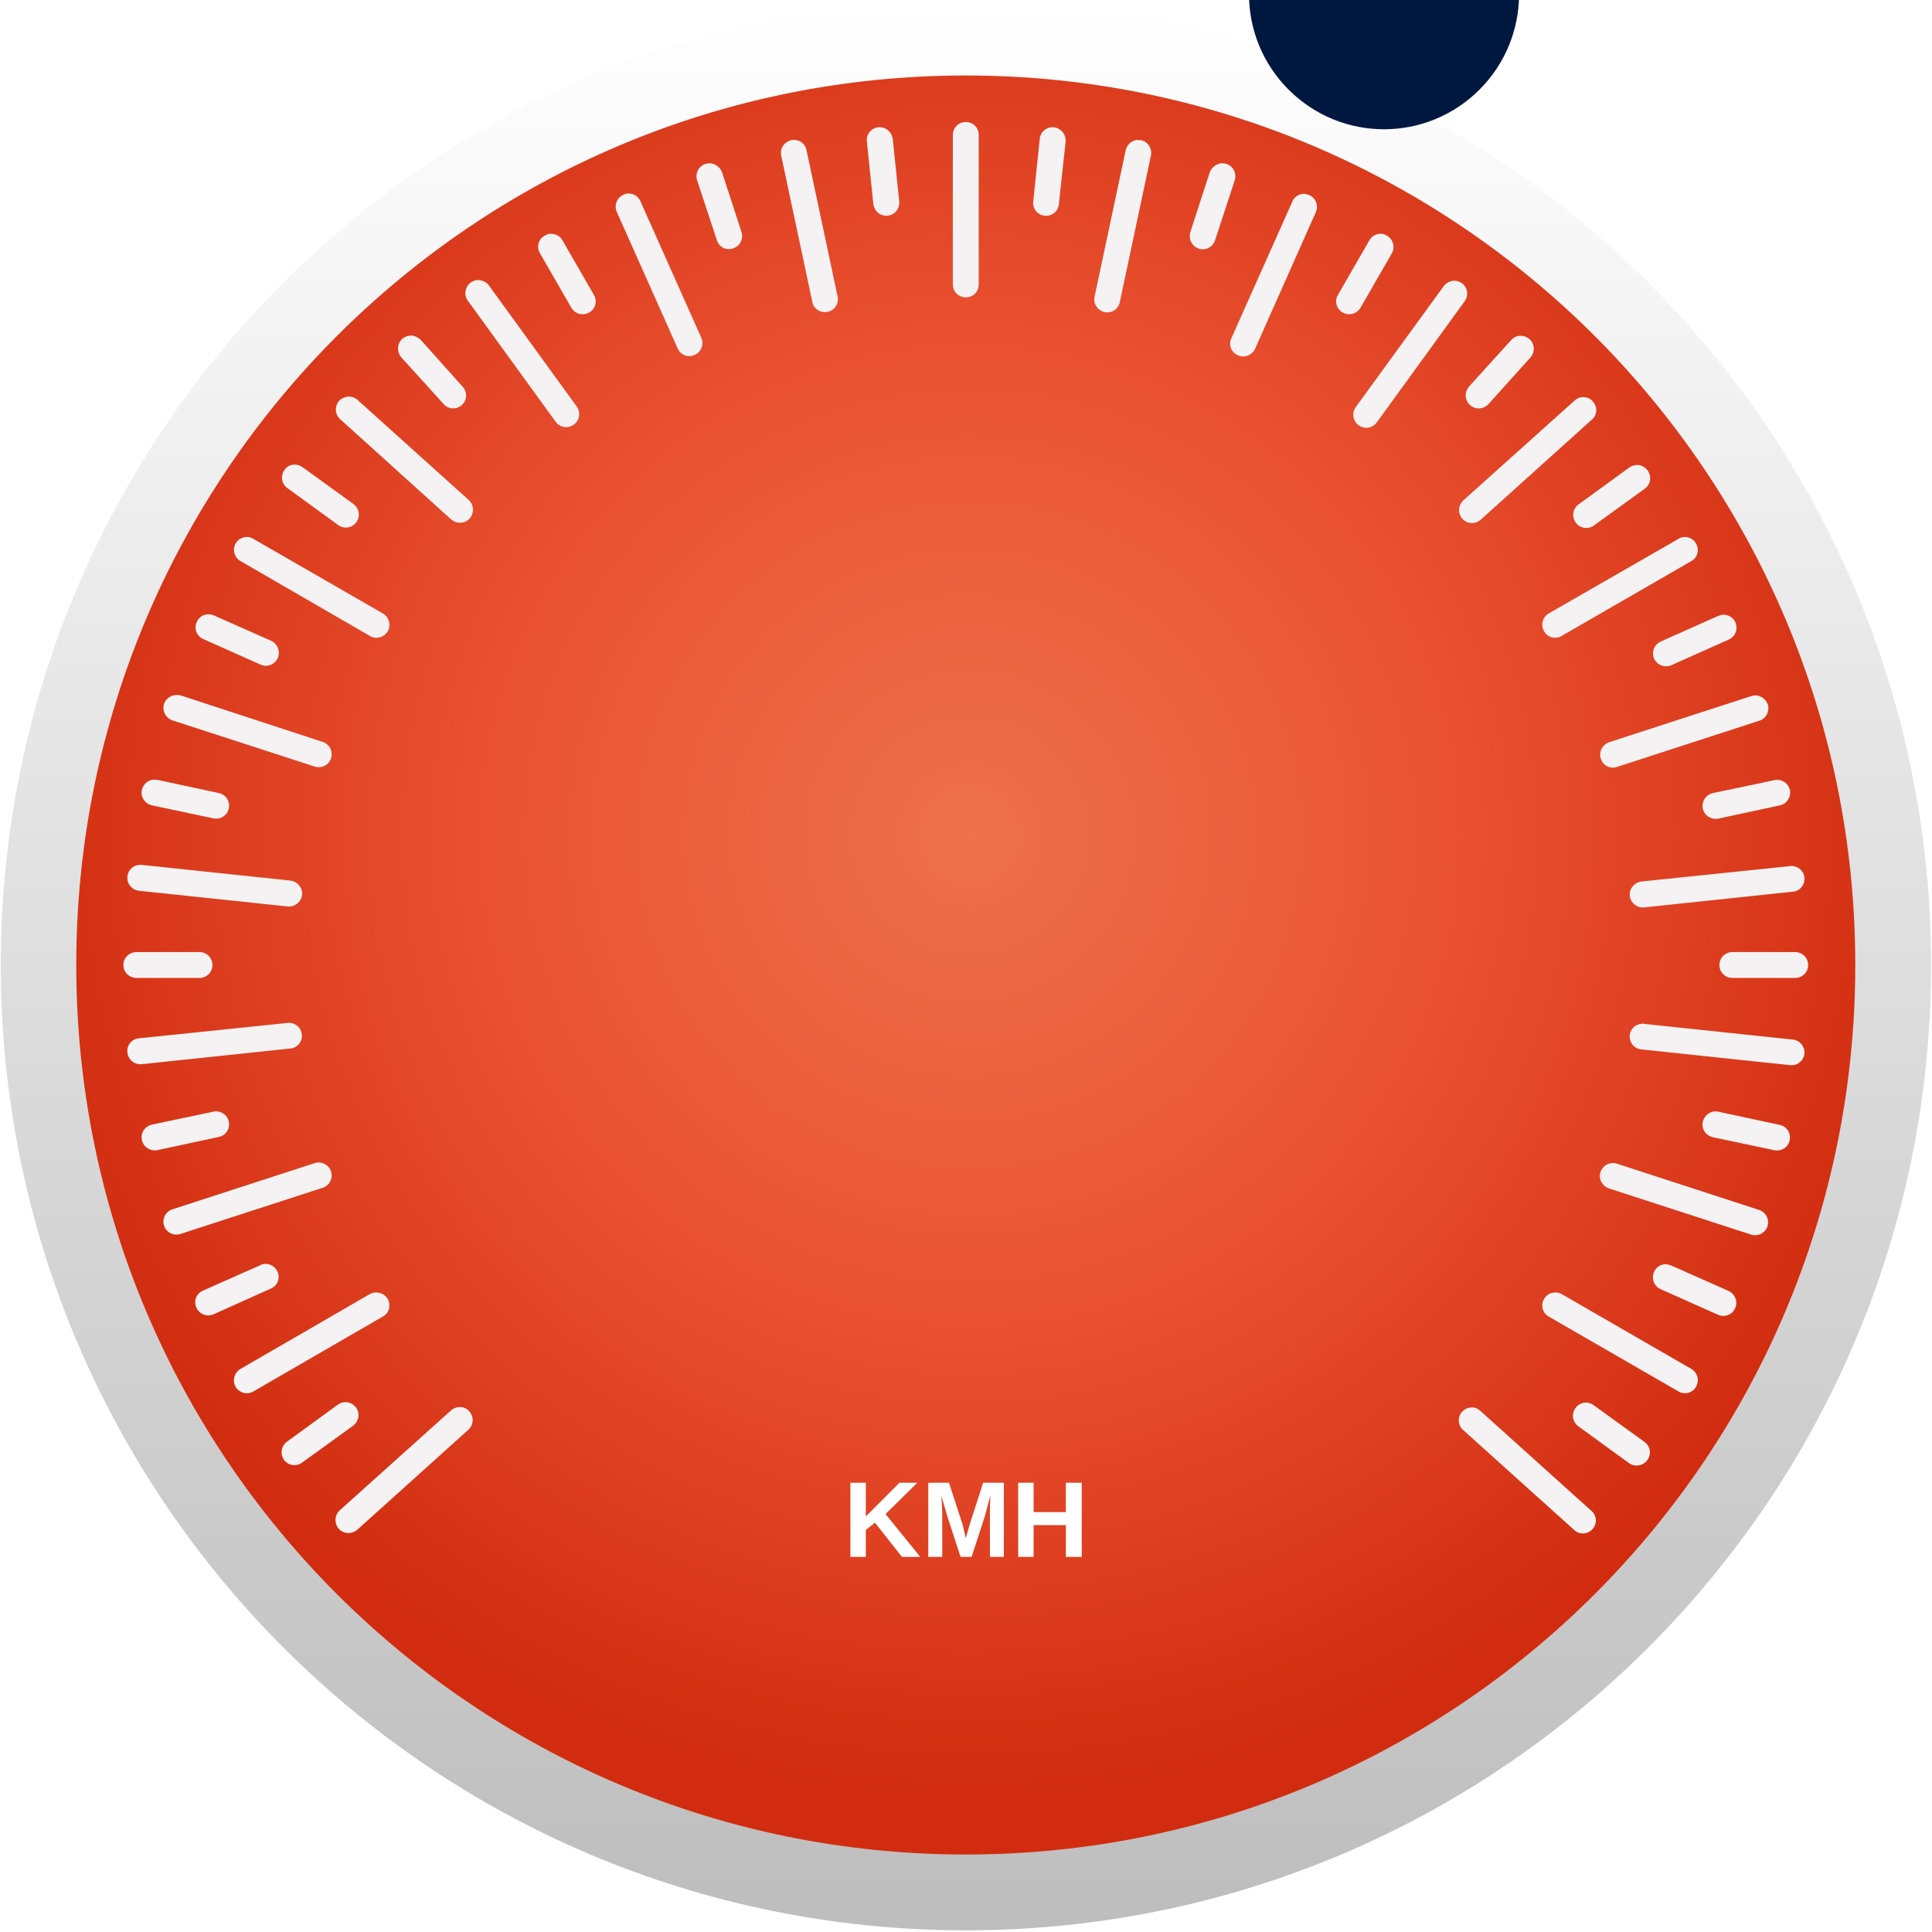
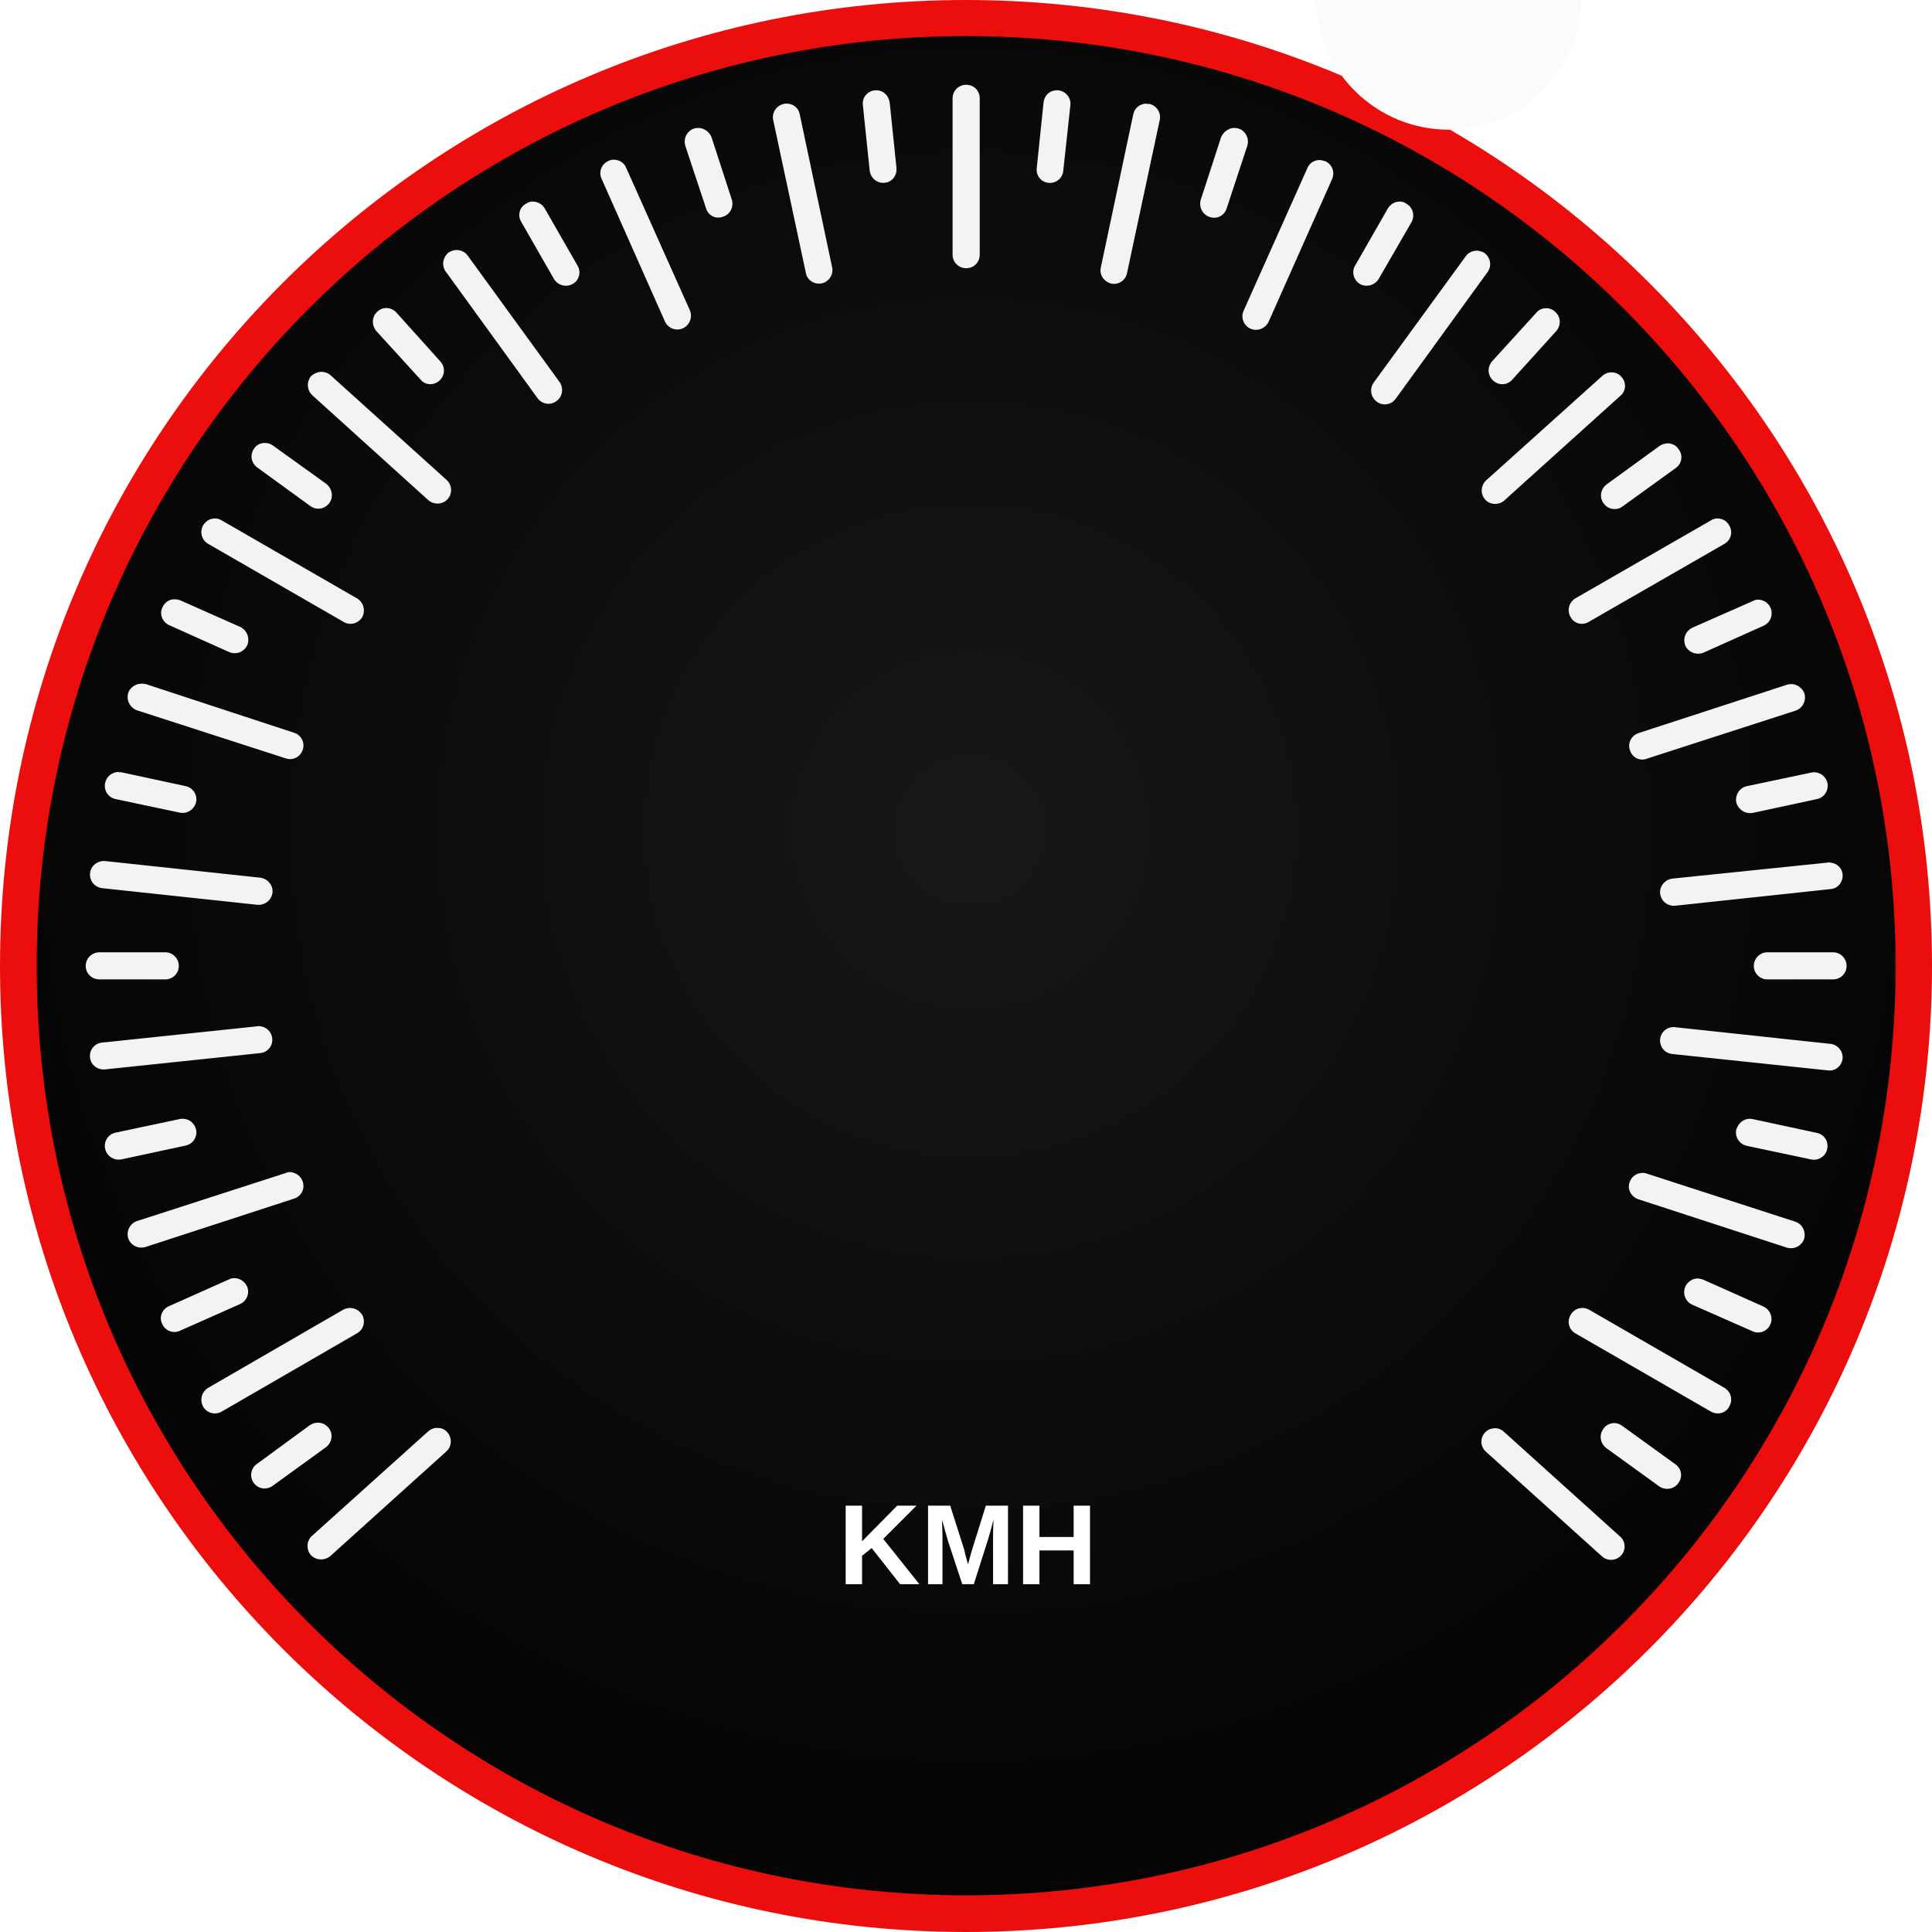
- <svg xmlns="http://www.w3.org/2000/svg" viewBox="0 0.025 62.68 62.705" width="62.68mm" height="62.705mm">
+ <svg xmlns="http://www.w3.org/2000/svg" xmlns:ns1="https://boxy-svg.com" viewBox="0.005 0.015 62.67 62.67" width="62.67mm" height="62.67mm">
  <defs>
-     <linearGradient id="d" x1="412.975" x2="412.975" y1="237.608" y2="59.392" gradientTransform="matrix(0.35154, 0, 0, 0.35154, -112.0954, -20.8224)" gradientUnits="userSpaceOnUse" href="#a" />
-     <linearGradient id="a">
-       <stop offset="0" stop-color="#bdbdbd" />
-       <stop offset="1" stop-color="#fff" />
+     <radialGradient id="e" cx="413.061" cy="136.818" r="82.125" gradientTransform="matrix(0.3984, 0, 0, 0.3984, -131.3461, -27.52457)" gradientUnits="userSpaceOnUse" href="#b" />
+     <linearGradient id="b">
+       <stop offset="0" style="stop-color: rgb(24, 24, 24);" />
+       <stop offset="1" style="stop-color: rgb(4, 4, 4);" />
    </linearGradient>
-     <radialGradient id="e" cx="413.061" cy="136.818" r="82.125" gradientTransform="matrix(0.38143, 0, 0, 0.38143, -124.3409, -25.01457)" gradientUnits="userSpaceOnUse" href="#b" />
-     <linearGradient id="b">
-       <stop offset="0" style="stop-color: rgb(237, 113, 76);" />
-       <stop offset="0.5" style="stop-color: rgb(234, 82, 49);" />
-       <stop offset="1" style="stop-color: rgb(209, 44, 15);" />
+     <linearGradient id="gradient-0-0" href="#gradient-0" gradientUnits="userSpaceOnUse" x1="33.1" y1="5.02" x2="33.1" y2="32.91" />
+     <linearGradient id="gradient-0" ns1:pinned="true">
+       <stop offset="0" style="stop-color: rgb(227, 227, 227);" />
+       <stop offset="1" style="stop-color: rgb(255, 255, 255);" />
    </linearGradient>
+     <linearGradient id="gradient-0-1" href="#gradient-0" gradientUnits="userSpaceOnUse" x1="33.1" y1="5.02" x2="33.1" y2="32.91" />
  </defs>
  <g transform="matrix(1, 0, 0, 1, -1.735, -0.035)">
-     <path stroke-linecap="round" stroke-linejoin="round" d="M 64.41 31.38 C 64.41 48.68 50.38 62.71 33.08 62.71 C 15.78 62.71 1.76 48.68 1.76 31.38 C 1.76 14.08 15.78 0.06 33.08 0.06 C 50.38 0.06 64.41 14.08 64.41 31.38 Z" paint-order="markers stroke fill" style="stroke-width: 0.05px;" fill="url(#d)" />
-     <path fill="url(#e)" d="M 61.95 31.38 C 61.95 47.33 49.03 60.25 33.08 60.25 C 17.14 60.25 4.21 47.33 4.21 31.38 C 4.21 15.44 17.14 2.51 33.08 2.51 C 49.03 2.51 61.95 15.44 61.95 31.38 L 61.95 31.38 Z" paint-order="markers stroke fill" />
-     <path fill="#f4f2f3" d="M 33.08 4.02 C 32.85 4.02 32.66 4.2 32.66 4.44 L 32.66 9.29 C 32.66 9.53 32.85 9.71 33.08 9.71 C 33.32 9.71 33.5 9.53 33.5 9.29 L 33.5 4.44 C 33.5 4.2 33.32 4.02 33.08 4.02 Z M 30.33 4.19 C 30.3 4.19 30.27 4.19 30.24 4.19 C 30.01 4.22 29.84 4.42 29.87 4.65 L 30.08 6.68 C 30.11 6.92 30.31 7.08 30.54 7.06 C 30.78 7.04 30.94 6.83 30.92 6.6 L 30.71 4.57 C 30.68 4.36 30.52 4.21 30.33 4.19 Z M 35.86 4.19 C 35.66 4.21 35.5 4.36 35.48 4.57 L 35.27 6.6 C 35.24 6.83 35.41 7.04 35.64 7.06 C 35.87 7.09 36.08 6.92 36.1 6.69 L 36.32 4.66 C 36.34 4.42 36.17 4.22 35.94 4.19 C 35.91 4.19 35.88 4.19 35.86 4.19 Z M 27.5 4.6 C 27.47 4.6 27.44 4.6 27.42 4.61 C 27.19 4.66 27.04 4.88 27.09 5.11 L 28.1 9.86 C 28.14 10.09 28.37 10.23 28.6 10.18 C 28.82 10.14 28.97 9.91 28.92 9.68 L 27.91 4.93 C 27.87 4.73 27.7 4.6 27.5 4.6 Z M 38.68 4.6 C 38.49 4.6 38.31 4.74 38.27 4.94 L 37.26 9.69 C 37.21 9.92 37.36 10.14 37.59 10.19 C 37.81 10.24 38.04 10.09 38.08 9.86 L 39.09 5.11 C 39.14 4.89 39 4.66 38.77 4.61 C 38.74 4.61 38.71 4.61 38.68 4.61 L 38.68 4.6 Z M 24.8 5.36 C 24.75 5.36 24.69 5.36 24.63 5.38 C 24.41 5.45 24.29 5.69 24.36 5.91 L 25 7.85 C 25.07 8.08 25.3 8.2 25.53 8.12 C 25.75 8.05 25.87 7.82 25.8 7.59 L 25.17 5.65 C 25.11 5.49 24.96 5.38 24.8 5.36 Z M 41.37 5.36 C 41.21 5.38 41.06 5.49 41 5.65 L 40.37 7.59 C 40.3 7.82 40.42 8.05 40.64 8.13 C 40.87 8.2 41.1 8.08 41.17 7.86 L 41.81 5.91 C 41.88 5.69 41.76 5.45 41.54 5.38 C 41.48 5.36 41.42 5.36 41.37 5.36 Z M 22.13 6.34 C 22.08 6.34 22.02 6.35 21.97 6.38 C 21.76 6.47 21.66 6.72 21.75 6.93 L 23.73 11.37 C 23.82 11.58 24.07 11.68 24.28 11.58 C 24.49 11.49 24.59 11.24 24.5 11.03 L 22.52 6.59 C 22.45 6.43 22.3 6.34 22.13 6.34 Z M 44.07 6.35 C 43.9 6.35 43.75 6.44 43.68 6.6 L 41.7 11.04 C 41.6 11.25 41.7 11.5 41.91 11.59 C 42.12 11.69 42.37 11.59 42.47 11.38 L 44.44 6.95 C 44.54 6.73 44.44 6.49 44.23 6.39 C 44.18 6.37 44.12 6.36 44.07 6.35 Z M 19.65 7.65 C 19.57 7.64 19.49 7.66 19.41 7.71 C 19.21 7.82 19.14 8.08 19.26 8.28 L 20.28 10.05 C 20.4 10.25 20.65 10.32 20.86 10.2 C 21.06 10.09 21.13 9.83 21.01 9.63 L 19.99 7.86 C 19.92 7.73 19.79 7.66 19.65 7.65 Z M 46.51 7.65 C 46.38 7.66 46.25 7.73 46.18 7.86 L 45.16 9.63 C 45.04 9.83 45.11 10.09 45.31 10.2 C 45.51 10.32 45.77 10.25 45.89 10.05 L 46.91 8.28 C 47.02 8.08 46.95 7.82 46.75 7.71 C 46.68 7.66 46.59 7.64 46.51 7.65 Z M 17.25 9.15 C 17.17 9.15 17.09 9.18 17.01 9.23 C 16.83 9.37 16.78 9.63 16.92 9.82 L 19.77 13.75 C 19.91 13.94 20.17 13.98 20.36 13.84 C 20.55 13.71 20.59 13.44 20.45 13.25 L 17.6 9.32 C 17.52 9.21 17.38 9.15 17.25 9.15 Z M 48.95 9.17 C 48.81 9.17 48.68 9.23 48.59 9.35 L 45.74 13.27 C 45.6 13.46 45.64 13.72 45.83 13.86 C 46.02 14 46.28 13.96 46.42 13.77 L 49.27 9.84 C 49.41 9.65 49.37 9.39 49.18 9.25 C 49.11 9.2 49.03 9.18 48.95 9.17 Z M 15.1 10.95 C 14.99 10.95 14.88 10.98 14.79 11.06 C 14.62 11.22 14.61 11.48 14.76 11.66 L 16.13 13.17 C 16.28 13.35 16.55 13.36 16.72 13.21 C 16.9 13.05 16.91 12.78 16.75 12.61 L 15.39 11.09 C 15.31 11.01 15.2 10.96 15.1 10.95 Z M 51.07 10.96 C 50.96 10.96 50.86 11.01 50.78 11.1 L 49.41 12.61 C 49.26 12.79 49.27 13.05 49.45 13.21 C 49.62 13.36 49.88 13.35 50.04 13.18 L 51.41 11.66 C 51.56 11.49 51.55 11.22 51.38 11.07 C 51.29 10.99 51.18 10.95 51.07 10.96 Z M 13.04 12.93 C 12.93 12.94 12.82 12.99 12.74 13.07 C 12.59 13.25 12.6 13.51 12.78 13.67 L 16.38 16.92 C 16.56 17.07 16.82 17.06 16.98 16.89 C 17.13 16.71 17.12 16.45 16.95 16.29 L 13.34 13.04 C 13.25 12.96 13.14 12.93 13.04 12.93 Z M 53.14 12.95 C 53.04 12.94 52.93 12.98 52.84 13.06 L 49.23 16.3 C 49.06 16.46 49.04 16.72 49.2 16.9 C 49.35 17.07 49.62 17.08 49.79 16.93 L 53.4 13.68 C 53.58 13.53 53.59 13.26 53.43 13.09 C 53.36 13 53.25 12.95 53.14 12.95 Z M 11.32 15.14 C 11.19 15.13 11.05 15.19 10.97 15.31 C 10.83 15.5 10.87 15.76 11.06 15.9 L 12.71 17.1 C 12.9 17.24 13.16 17.2 13.3 17.01 C 13.44 16.82 13.39 16.56 13.21 16.42 L 11.55 15.22 C 11.48 15.17 11.4 15.14 11.32 15.14 Z M 54.86 15.15 C 54.78 15.16 54.69 15.18 54.62 15.23 L 52.97 16.43 C 52.78 16.57 52.74 16.83 52.88 17.02 C 53.01 17.21 53.28 17.25 53.46 17.12 L 55.12 15.92 C 55.31 15.78 55.35 15.52 55.21 15.33 C 55.13 15.21 54.99 15.15 54.86 15.15 Z M 9.72 17.49 C 9.58 17.5 9.46 17.57 9.38 17.7 C 9.27 17.9 9.34 18.16 9.54 18.27 L 13.74 20.7 C 13.94 20.82 14.2 20.75 14.32 20.55 C 14.43 20.35 14.37 20.09 14.16 19.97 L 9.96 17.55 C 9.88 17.5 9.8 17.48 9.72 17.49 Z M 56.45 17.49 C 56.37 17.48 56.28 17.5 56.21 17.55 L 52 19.97 C 51.8 20.09 51.73 20.35 51.85 20.55 C 51.96 20.75 52.22 20.82 52.42 20.7 L 56.63 18.27 C 56.83 18.16 56.9 17.9 56.78 17.7 C 56.71 17.57 56.58 17.5 56.45 17.49 Z M 8.51 20 C 8.34 19.99 8.19 20.09 8.12 20.25 C 8.02 20.46 8.12 20.71 8.33 20.8 L 10.19 21.63 C 10.41 21.73 10.65 21.63 10.75 21.42 C 10.84 21.21 10.75 20.96 10.54 20.86 L 8.67 20.03 C 8.62 20.01 8.56 20 8.51 20 Z M 57.67 20.01 C 57.61 20.01 57.56 20.03 57.5 20.05 L 55.64 20.88 C 55.42 20.98 55.33 21.22 55.42 21.44 C 55.52 21.65 55.77 21.74 55.98 21.65 L 57.84 20.82 C 58.06 20.72 58.15 20.48 58.06 20.26 C 57.99 20.1 57.83 20.01 57.67 20.01 Z M 7.43 22.62 C 7.27 22.63 7.12 22.74 7.06 22.9 C 6.99 23.13 7.11 23.36 7.33 23.44 L 11.95 24.94 C 12.17 25.01 12.41 24.89 12.48 24.67 C 12.55 24.45 12.43 24.21 12.21 24.14 L 7.6 22.63 C 7.54 22.62 7.48 22.61 7.43 22.62 Z M 58.74 22.63 C 58.69 22.63 58.63 22.63 58.58 22.65 L 53.96 24.15 C 53.74 24.23 53.62 24.46 53.69 24.68 C 53.76 24.91 54 25.03 54.22 24.95 L 58.84 23.45 C 59.06 23.38 59.18 23.14 59.11 22.92 C 59.05 22.76 58.91 22.65 58.74 22.63 Z M 6.76 25.36 C 6.56 25.36 6.38 25.5 6.34 25.7 C 6.29 25.93 6.44 26.15 6.67 26.2 L 8.66 26.62 C 8.89 26.67 9.11 26.53 9.16 26.3 C 9.21 26.07 9.07 25.85 8.84 25.8 L 6.84 25.37 C 6.81 25.37 6.78 25.37 6.76 25.37 L 6.76 25.36 Z M 59.41 25.37 C 59.38 25.37 59.35 25.37 59.33 25.38 L 57.33 25.8 C 57.1 25.85 56.96 26.07 57 26.3 C 57.05 26.53 57.27 26.67 57.5 26.63 L 59.5 26.2 C 59.73 26.15 59.87 25.93 59.83 25.7 C 59.78 25.5 59.61 25.37 59.41 25.37 Z M 6.25 28.13 C 6.05 28.15 5.89 28.3 5.87 28.51 C 5.85 28.74 6.01 28.94 6.24 28.97 L 11.07 29.48 C 11.3 29.5 11.51 29.34 11.54 29.1 C 11.56 28.87 11.39 28.67 11.16 28.64 L 6.33 28.13 C 6.3 28.13 6.27 28.13 6.25 28.13 Z M 59.92 28.17 C 59.9 28.16 59.87 28.16 59.84 28.17 L 55.01 28.67 C 54.78 28.7 54.61 28.9 54.63 29.13 C 54.66 29.37 54.86 29.53 55.1 29.51 L 59.93 29 C 60.16 28.98 60.32 28.77 60.3 28.54 C 60.28 28.34 60.12 28.19 59.92 28.17 Z M 6.17 30.96 C 5.93 30.96 5.74 31.15 5.74 31.38 C 5.74 31.62 5.93 31.8 6.17 31.8 L 8.21 31.8 C 8.44 31.8 8.63 31.62 8.63 31.38 C 8.63 31.15 8.44 30.96 8.21 30.96 L 6.17 30.96 Z M 57.96 30.96 C 57.73 30.96 57.54 31.15 57.54 31.38 C 57.54 31.62 57.73 31.8 57.96 31.8 L 60 31.8 C 60.23 31.8 60.42 31.62 60.42 31.38 C 60.42 31.15 60.23 30.96 60 30.96 L 57.96 30.96 Z M 11.16 33.26 C 11.13 33.25 11.1 33.25 11.07 33.26 L 6.24 33.76 C 6.01 33.78 5.84 33.99 5.87 34.22 C 5.89 34.45 6.1 34.62 6.33 34.6 L 11.16 34.09 C 11.39 34.07 11.56 33.86 11.53 33.63 C 11.51 33.43 11.35 33.28 11.16 33.26 Z M 55.01 33.29 C 54.81 33.3 54.65 33.46 54.63 33.66 C 54.61 33.89 54.77 34.1 55.01 34.12 L 59.83 34.63 C 60.07 34.66 60.27 34.49 60.3 34.26 C 60.32 34.03 60.15 33.82 59.92 33.8 L 55.09 33.29 C 55.06 33.28 55.04 33.28 55.01 33.29 Z M 8.75 36.13 C 8.72 36.13 8.69 36.13 8.66 36.14 L 6.67 36.56 C 6.44 36.61 6.29 36.83 6.34 37.06 C 6.39 37.29 6.61 37.43 6.84 37.39 L 8.84 36.96 C 9.07 36.91 9.21 36.69 9.16 36.46 C 9.12 36.26 8.94 36.13 8.75 36.13 Z M 57.42 36.13 C 57.22 36.13 57.05 36.27 57 36.47 C 56.95 36.7 57.1 36.92 57.33 36.97 L 59.32 37.39 C 59.55 37.44 59.78 37.29 59.82 37.07 C 59.87 36.84 59.73 36.62 59.5 36.57 L 57.5 36.14 C 57.47 36.14 57.45 36.13 57.42 36.13 Z M 12.11 37.79 C 12.06 37.79 12 37.79 11.95 37.81 L 7.33 39.31 C 7.11 39.38 6.99 39.62 7.06 39.84 C 7.13 40.06 7.37 40.18 7.59 40.11 L 12.21 38.61 C 12.43 38.54 12.55 38.3 12.48 38.08 C 12.42 37.91 12.28 37.81 12.11 37.79 Z M 54.05 37.81 C 53.89 37.82 53.74 37.93 53.68 38.1 C 53.61 38.32 53.73 38.55 53.95 38.63 L 58.57 40.13 C 58.79 40.2 59.03 40.08 59.1 39.86 C 59.17 39.64 59.05 39.4 58.83 39.33 L 54.22 37.83 C 54.16 37.81 54.1 37.8 54.05 37.81 Z M 10.35 41.08 C 10.3 41.08 10.24 41.09 10.19 41.12 L 8.32 41.95 C 8.11 42.04 8.01 42.29 8.11 42.5 C 8.2 42.71 8.45 42.81 8.66 42.72 L 10.53 41.88 C 10.74 41.79 10.84 41.54 10.74 41.33 C 10.67 41.17 10.51 41.08 10.35 41.08 Z M 55.81 41.09 C 55.64 41.09 55.49 41.18 55.42 41.34 C 55.32 41.56 55.42 41.81 55.63 41.9 L 57.49 42.73 C 57.71 42.83 57.96 42.73 58.05 42.52 C 58.15 42.31 58.05 42.06 57.84 41.96 L 55.97 41.13 C 55.92 41.11 55.86 41.1 55.81 41.09 Z M 13.98 42.01 C 13.9 42 13.82 42.02 13.74 42.06 L 9.54 44.49 C 9.34 44.61 9.27 44.86 9.38 45.07 C 9.5 45.27 9.76 45.34 9.96 45.22 L 14.16 42.79 C 14.37 42.68 14.43 42.42 14.32 42.22 C 14.24 42.09 14.12 42.02 13.98 42.01 Z M 52.18 42.01 C 52.05 42.02 51.92 42.09 51.85 42.22 C 51.73 42.42 51.8 42.68 52 42.79 L 56.21 45.22 C 56.41 45.34 56.67 45.27 56.78 45.07 C 56.9 44.86 56.83 44.61 56.63 44.49 L 52.42 42.06 C 52.35 42.02 52.26 42 52.18 42.01 Z M 12.93 45.57 C 12.85 45.57 12.77 45.6 12.7 45.65 L 11.05 46.85 C 10.86 46.99 10.82 47.25 10.95 47.44 C 11.09 47.63 11.35 47.67 11.54 47.53 L 13.2 46.33 C 13.38 46.19 13.43 45.93 13.29 45.74 C 13.2 45.63 13.07 45.56 12.93 45.57 Z M 53.22 45.58 C 53.09 45.58 52.95 45.64 52.87 45.76 C 52.73 45.95 52.77 46.21 52.96 46.35 L 54.61 47.55 C 54.8 47.68 55.06 47.64 55.2 47.45 C 55.34 47.26 55.3 47 55.11 46.86 L 53.45 45.66 C 53.38 45.61 53.3 45.59 53.22 45.58 Z M 16.68 45.73 C 16.57 45.72 16.46 45.76 16.37 45.84 L 12.76 49.08 C 12.59 49.24 12.58 49.5 12.73 49.68 C 12.89 49.85 13.15 49.86 13.33 49.71 L 16.94 46.46 C 17.11 46.31 17.12 46.04 16.97 45.87 C 16.89 45.78 16.79 45.73 16.68 45.73 Z M 49.48 45.74 C 49.37 45.75 49.27 45.79 49.19 45.88 C 49.03 46.05 49.05 46.32 49.22 46.47 L 52.83 49.72 C 53 49.88 53.27 49.86 53.42 49.69 C 53.58 49.52 53.56 49.25 53.39 49.1 L 49.78 45.85 C 49.69 45.77 49.59 45.73 49.48 45.74 Z" paint-order="markers stroke fill" />
-     <g style="transform-origin: 33.08px 33.035px;" transform="matrix(0.70711, -0.70711, 0.70711, 0.70711, 0, 0)">
-       <path d="M 33.21 5.02 L 32.99 5.02 C 33.44 5.02 33.8 5.38 33.8 5.83 L 34.77 32.1 C 34.77 32.55 34.41 32.91 33.96 32.91 L 32.24 32.91 C 31.79 32.91 31.43 32.55 31.43 32.1 L 32.4 5.83 C 32.4 5.38 32.76 5.02 33.21 5.02 Z" style="fill: rgba(0, 24, 64); stroke: rgba(0, 24, 64); stroke-width: 1.5px; transform-box: fill-box; transform-origin: 50% 50%;" />
-       <path d="M 36.71 32.9 C 36.71 34.91 35.09 36.53 33.08 36.53 C 31.07 36.53 29.45 34.91 29.45 32.9 C 29.45 30.89 31.07 29.27 33.08 29.27 C 35.09 29.27 36.71 30.89 36.71 32.9 Z" style="fill: rgba(0, 24, 64); stroke: rgba(0, 24, 64); stroke-width: 1.5px;" />
+     <path stroke-linecap="round" stroke-linejoin="round" d="M 64.41 31.38 C 64.41 48.68 50.39 62.72 33.07 62.72 C 15.76 62.72 1.74 48.68 1.74 31.38 C 1.74 14.07 15.76 0.05 33.07 0.05 C 50.39 0.05 64.41 14.07 64.41 31.38 Z" paint-order="markers stroke fill" style="stroke-width: 0.05px; fill: rgb(236, 13, 13); transform-origin: 2.37px 31.39px;" />
+     <path fill="url(#e)" d="M 63.23 31.38 C 63.23 48.04 49.74 61.53 33.08 61.53 C 16.43 61.53 2.93 48.04 2.93 31.38 C 2.93 14.73 16.43 1.22 33.08 1.22 C 49.74 1.22 63.23 14.73 63.23 31.38 Z" paint-order="markers stroke fill" style="" />
+     <path fill="#f4f2f3" d="M 33.08 2.8 C 32.84 2.8 32.64 2.99 32.64 3.24 L 32.64 8.31 C 32.64 8.56 32.84 8.75 33.08 8.75 C 33.33 8.75 33.52 8.56 33.52 8.31 L 33.52 3.24 C 33.52 2.99 33.33 2.8 33.08 2.8 Z M 30.21 2.98 C 30.18 2.98 30.14 2.98 30.11 2.98 C 29.87 3.01 29.7 3.22 29.73 3.46 L 29.95 5.58 C 29.98 5.83 30.19 6 30.43 5.98 C 30.68 5.96 30.84 5.74 30.82 5.5 L 30.6 3.38 C 30.57 3.16 30.41 3 30.21 2.98 Z M 35.98 2.98 C 35.77 3 35.61 3.16 35.59 3.38 L 35.37 5.5 C 35.34 5.74 35.51 5.96 35.75 5.98 C 35.99 6.01 36.21 5.83 36.23 5.59 L 36.46 3.47 C 36.49 3.22 36.31 3.01 36.07 2.98 C 36.04 2.98 36 2.98 35.98 2.98 Z M 27.25 3.41 C 27.22 3.41 27.19 3.41 27.17 3.42 C 26.93 3.47 26.77 3.7 26.82 3.94 L 27.88 8.9 C 27.92 9.14 28.16 9.29 28.4 9.24 C 28.63 9.19 28.79 8.95 28.73 8.71 L 27.68 3.75 C 27.64 3.54 27.46 3.41 27.25 3.41 Z M 38.93 3.41 C 38.73 3.41 38.54 3.55 38.5 3.76 L 37.45 8.72 C 37.39 8.96 37.55 9.19 37.79 9.25 C 38.02 9.3 38.26 9.14 38.3 8.9 L 39.36 3.94 C 39.41 3.71 39.26 3.47 39.02 3.42 C 38.99 3.42 38.96 3.42 38.93 3.42 L 38.93 3.41 Z M 24.43 4.2 C 24.38 4.2 24.32 4.2 24.25 4.22 C 24.02 4.3 23.9 4.55 23.97 4.78 L 24.64 6.8 C 24.71 7.04 24.95 7.17 25.19 7.08 C 25.42 7.01 25.55 6.77 25.48 6.53 L 24.82 4.5 C 24.76 4.34 24.6 4.22 24.43 4.2 Z M 41.74 4.2 C 41.57 4.22 41.42 4.34 41.35 4.5 L 40.69 6.53 C 40.62 6.77 40.75 7.01 40.98 7.09 C 41.22 7.17 41.46 7.04 41.53 6.81 L 42.2 4.78 C 42.27 4.55 42.15 4.3 41.92 4.22 C 41.85 4.2 41.79 4.2 41.74 4.2 Z M 21.64 5.23 C 21.59 5.23 21.53 5.24 21.48 5.27 C 21.26 5.36 21.15 5.62 21.25 5.84 L 23.31 10.48 C 23.41 10.7 23.67 10.8 23.89 10.7 C 24.11 10.6 24.21 10.34 24.12 10.12 L 22.05 5.49 C 21.98 5.32 21.82 5.23 21.64 5.23 Z M 44.56 5.24 C 44.38 5.24 44.22 5.33 44.15 5.5 L 42.08 10.13 C 41.98 10.35 42.08 10.61 42.3 10.71 C 42.52 10.81 42.78 10.71 42.89 10.49 L 44.95 5.86 C 45.05 5.63 44.95 5.38 44.73 5.28 C 44.67 5.26 44.61 5.25 44.56 5.24 Z M 19.05 6.59 C 18.97 6.58 18.89 6.6 18.8 6.66 C 18.59 6.77 18.52 7.04 18.65 7.25 L 19.71 9.1 C 19.84 9.31 20.1 9.38 20.32 9.26 C 20.53 9.14 20.6 8.87 20.47 8.66 L 19.41 6.81 C 19.33 6.68 19.2 6.6 19.05 6.59 Z M 47.11 6.59 C 46.97 6.6 46.84 6.68 46.76 6.81 L 45.7 8.66 C 45.57 8.87 45.65 9.14 45.85 9.26 C 46.06 9.38 46.33 9.31 46.46 9.1 L 47.53 7.25 C 47.64 7.04 47.57 6.77 47.36 6.66 C 47.29 6.6 47.19 6.58 47.11 6.59 Z M 16.55 8.16 C 16.46 8.16 16.38 8.19 16.29 8.24 C 16.11 8.39 16.05 8.66 16.2 8.86 L 19.18 12.97 C 19.32 13.16 19.6 13.21 19.79 13.06 C 19.99 12.92 20.03 12.64 19.89 12.44 L 16.91 8.34 C 16.83 8.22 16.68 8.16 16.55 8.16 Z M 49.66 8.18 C 49.51 8.18 49.37 8.24 49.28 8.37 L 46.3 12.46 C 46.16 12.66 46.2 12.93 46.4 13.08 C 46.6 13.23 46.87 13.18 47.01 12.99 L 49.99 8.88 C 50.14 8.68 50.09 8.41 49.9 8.26 C 49.82 8.21 49.74 8.19 49.66 8.18 Z M 14.3 10.04 C 14.18 10.04 14.07 10.07 13.98 10.16 C 13.8 10.32 13.79 10.59 13.94 10.78 L 15.38 12.36 C 15.53 12.55 15.81 12.56 15.99 12.4 C 16.18 12.23 16.19 11.95 16.02 11.77 L 14.6 10.19 C 14.52 10.1 14.4 10.05 14.3 10.04 Z M 51.87 10.05 C 51.76 10.05 51.65 10.1 51.57 10.2 L 50.14 11.77 C 49.98 11.96 49.99 12.23 50.18 12.4 C 50.36 12.56 50.63 12.55 50.79 12.37 L 52.23 10.78 C 52.38 10.6 52.37 10.32 52.19 10.17 C 52.1 10.08 51.99 10.04 51.87 10.05 Z M 12.15 12.11 C 12.03 12.12 11.92 12.17 11.83 12.25 C 11.68 12.44 11.69 12.71 11.88 12.88 L 15.64 16.28 C 15.82 16.43 16.1 16.42 16.26 16.24 C 16.42 16.06 16.41 15.79 16.23 15.62 L 12.46 12.22 C 12.37 12.14 12.25 12.11 12.15 12.11 Z M 54.03 12.13 C 53.93 12.12 53.81 12.16 53.72 12.24 L 49.95 15.63 C 49.77 15.8 49.75 16.07 49.92 16.26 C 50.07 16.43 50.36 16.44 50.53 16.29 L 54.3 12.89 C 54.49 12.74 54.5 12.45 54.34 12.28 C 54.26 12.18 54.15 12.13 54.03 12.13 Z M 10.35 14.42 C 10.22 14.41 10.07 14.47 9.99 14.59 C 9.84 14.79 9.88 15.06 10.08 15.21 L 11.8 16.46 C 12 16.61 12.27 16.57 12.42 16.37 C 12.57 16.17 12.51 15.9 12.33 15.75 L 10.59 14.5 C 10.52 14.45 10.44 14.42 10.35 14.42 Z M 55.83 14.43 C 55.75 14.44 55.65 14.46 55.58 14.51 L 53.86 15.76 C 53.66 15.91 53.61 16.18 53.76 16.38 C 53.9 16.58 54.18 16.62 54.37 16.48 L 56.1 15.23 C 56.3 15.09 56.34 14.81 56.19 14.62 C 56.11 14.49 55.96 14.43 55.83 14.43 Z M 8.68 16.87 C 8.53 16.88 8.41 16.96 8.33 17.09 C 8.21 17.3 8.28 17.57 8.49 17.69 L 12.88 20.22 C 13.09 20.35 13.36 20.28 13.49 20.07 C 13.6 19.86 13.54 19.59 13.32 19.46 L 8.93 16.93 C 8.85 16.88 8.76 16.86 8.68 16.87 Z M 57.49 16.87 C 57.41 16.86 57.31 16.88 57.24 16.93 L 52.84 19.46 C 52.63 19.59 52.56 19.86 52.69 20.07 C 52.8 20.28 53.07 20.35 53.28 20.22 L 57.68 17.69 C 57.89 17.57 57.96 17.3 57.83 17.09 C 57.76 16.96 57.63 16.88 57.49 16.87 Z M 7.42 19.49 C 7.24 19.48 7.08 19.59 7.01 19.75 C 6.9 19.97 7.01 20.23 7.23 20.33 L 9.17 21.2 C 9.4 21.3 9.65 21.2 9.76 20.98 C 9.85 20.76 9.76 20.5 9.54 20.39 L 7.58 19.52 C 7.53 19.5 7.47 19.49 7.42 19.49 Z M 58.76 19.5 C 58.7 19.5 58.65 19.52 58.59 19.55 L 56.64 20.41 C 56.41 20.52 56.32 20.77 56.41 21 C 56.52 21.22 56.78 21.31 57 21.22 L 58.94 20.35 C 59.17 20.25 59.27 19.99 59.17 19.76 C 59.1 19.6 58.93 19.5 58.76 19.5 Z M 6.29 22.23 C 6.12 22.24 5.96 22.36 5.9 22.52 C 5.83 22.76 5.95 23 6.18 23.09 L 11.01 24.65 C 11.24 24.73 11.49 24.6 11.56 24.37 C 11.64 24.14 11.51 23.89 11.28 23.82 L 6.47 22.24 C 6.4 22.23 6.34 22.22 6.29 22.23 Z M 59.88 22.24 C 59.83 22.24 59.77 22.24 59.71 22.26 L 54.89 23.83 C 54.66 23.91 54.53 24.15 54.61 24.38 C 54.68 24.62 54.93 24.75 55.16 24.66 L 59.99 23.1 C 60.22 23.02 60.34 22.77 60.27 22.54 C 60.21 22.38 60.06 22.26 59.88 22.24 Z M 5.59 25.09 C 5.38 25.09 5.19 25.24 5.15 25.45 C 5.1 25.69 5.25 25.92 5.49 25.97 L 7.57 26.41 C 7.81 26.46 8.04 26.31 8.1 26.07 C 8.15 25.83 8 25.6 7.76 25.55 L 5.67 25.1 C 5.64 25.1 5.61 25.1 5.59 25.1 L 5.59 25.09 Z M 60.58 25.1 C 60.55 25.1 60.52 25.1 60.5 25.11 L 58.41 25.55 C 58.17 25.6 58.02 25.83 58.06 26.07 C 58.12 26.31 58.35 26.46 58.59 26.42 L 60.68 25.97 C 60.92 25.92 61.06 25.69 61.02 25.45 C 60.97 25.24 60.79 25.1 60.58 25.1 Z M 5.06 27.98 C 4.85 28.01 4.68 28.16 4.66 28.38 C 4.64 28.62 4.81 28.83 5.05 28.86 L 10.09 29.4 C 10.33 29.42 10.55 29.25 10.58 29 C 10.6 28.76 10.42 28.55 10.18 28.52 L 5.14 27.98 C 5.11 27.98 5.08 27.98 5.06 27.98 Z M 61.11 28.03 C 61.09 28.02 61.06 28.02 61.03 28.03 L 55.99 28.55 C 55.75 28.58 55.57 28.79 55.59 29.03 C 55.62 29.28 55.83 29.45 56.08 29.43 L 61.12 28.89 C 61.37 28.87 61.53 28.65 61.51 28.41 C 61.49 28.2 61.32 28.05 61.11 28.03 Z M 4.97 30.94 C 4.72 30.94 4.52 31.14 4.52 31.38 C 4.52 31.63 4.72 31.82 4.97 31.82 L 7.1 31.82 C 7.34 31.82 7.54 31.63 7.54 31.38 C 7.54 31.14 7.34 30.94 7.1 30.94 L 4.97 30.94 Z M 59.07 30.94 C 58.83 30.94 58.63 31.14 58.63 31.38 C 58.63 31.63 58.83 31.82 59.07 31.82 L 61.2 31.82 C 61.44 31.82 61.64 31.63 61.64 31.38 C 61.64 31.14 61.44 30.94 61.2 30.94 L 59.07 30.94 Z M 10.18 33.34 C 10.15 33.33 10.12 33.33 10.09 33.34 L 5.05 33.87 C 4.81 33.89 4.63 34.11 4.66 34.35 C 4.68 34.59 4.9 34.76 5.14 34.74 L 10.18 34.21 C 10.42 34.19 10.6 33.97 10.57 33.73 C 10.55 33.52 10.38 33.36 10.18 33.34 Z M 55.99 33.37 C 55.78 33.38 55.61 33.55 55.59 33.76 C 55.57 34 55.74 34.22 55.99 34.24 L 61.02 34.77 C 61.27 34.81 61.48 34.63 61.51 34.39 C 61.53 34.15 61.35 33.93 61.11 33.91 L 56.07 33.37 C 56.04 33.36 56.02 33.36 55.99 33.37 Z M 7.67 36.34 C 7.64 36.34 7.6 36.34 7.57 36.35 L 5.49 36.79 C 5.25 36.84 5.1 37.07 5.15 37.31 C 5.2 37.55 5.43 37.7 5.67 37.66 L 7.76 37.21 C 8 37.16 8.15 36.93 8.1 36.69 C 8.05 36.48 7.87 36.34 7.67 36.34 Z M 58.5 36.34 C 58.29 36.34 58.12 36.49 58.06 36.7 C 58.01 36.94 58.17 37.17 58.41 37.22 L 60.49 37.66 C 60.73 37.71 60.97 37.55 61.01 37.32 C 61.06 37.08 60.92 36.85 60.68 36.8 L 58.59 36.35 C 58.56 36.35 58.53 36.34 58.5 36.34 Z M 11.18 38.07 C 11.12 38.07 11.06 38.07 11.01 38.1 L 6.18 39.66 C 5.95 39.74 5.83 39.99 5.9 40.22 C 5.98 40.45 6.23 40.57 6.46 40.5 L 11.28 38.93 C 11.51 38.86 11.64 38.61 11.56 38.38 C 11.5 38.2 11.35 38.1 11.18 38.07 Z M 54.98 38.1 C 54.82 38.11 54.66 38.22 54.6 38.4 C 54.52 38.63 54.65 38.87 54.88 38.95 L 59.7 40.52 C 59.93 40.59 60.18 40.47 60.26 40.24 C 60.33 40.01 60.21 39.76 59.98 39.68 L 55.16 38.12 C 55.1 38.1 55.04 38.09 54.98 38.1 Z M 9.34 41.51 C 9.29 41.51 9.22 41.52 9.17 41.55 L 7.22 42.42 C 7 42.51 6.89 42.78 7 42.99 C 7.09 43.21 7.35 43.32 7.57 43.22 L 9.53 42.35 C 9.75 42.25 9.85 41.99 9.75 41.77 C 9.67 41.61 9.51 41.51 9.34 41.51 Z M 56.82 41.52 C 56.64 41.52 56.49 41.62 56.41 41.78 C 56.31 42.01 56.41 42.27 56.63 42.37 L 58.58 43.23 C 58.81 43.34 59.07 43.23 59.16 43.02 C 59.27 42.8 59.16 42.53 58.94 42.43 L 56.99 41.56 C 56.94 41.54 56.87 41.53 56.82 41.52 Z M 13.13 42.48 C 13.05 42.47 12.96 42.49 12.88 42.53 L 8.49 45.07 C 8.28 45.2 8.21 45.46 8.33 45.68 C 8.45 45.89 8.72 45.96 8.93 45.84 L 13.32 43.3 C 13.54 43.18 13.6 42.91 13.49 42.7 C 13.4 42.57 13.28 42.49 13.13 42.48 Z M 53.03 42.48 C 52.89 42.49 52.76 42.57 52.69 42.7 C 52.56 42.91 52.63 43.18 52.84 43.3 L 57.24 45.84 C 57.45 45.96 57.72 45.89 57.83 45.68 C 57.96 45.46 57.89 45.2 57.68 45.07 L 53.28 42.53 C 53.21 42.49 53.11 42.47 53.03 42.48 Z M 12.03 46.2 C 11.95 46.2 11.87 46.23 11.79 46.28 L 10.07 47.54 C 9.87 47.68 9.83 47.96 9.97 48.15 C 10.11 48.35 10.38 48.39 10.58 48.25 L 12.32 46.99 C 12.5 46.85 12.56 46.58 12.41 46.38 C 12.32 46.26 12.18 46.19 12.03 46.2 Z M 54.12 46.21 C 53.98 46.21 53.83 46.27 53.75 46.4 C 53.6 46.6 53.65 46.87 53.84 47.02 L 55.57 48.27 C 55.77 48.4 56.04 48.36 56.18 48.16 C 56.33 47.97 56.29 47.69 56.09 47.55 L 54.36 46.3 C 54.28 46.24 54.2 46.22 54.12 46.21 Z M 15.95 46.37 C 15.84 46.36 15.72 46.4 15.63 46.48 L 11.86 49.87 C 11.68 50.03 11.67 50.31 11.82 50.49 C 11.99 50.67 12.26 50.68 12.45 50.53 L 16.22 47.13 C 16.4 46.97 16.41 46.69 16.25 46.51 C 16.17 46.42 16.07 46.37 15.95 46.37 Z M 50.21 46.38 C 50.09 46.39 49.99 46.43 49.91 46.52 C 49.74 46.7 49.76 46.98 49.94 47.14 L 53.71 50.54 C 53.89 50.7 54.17 50.68 54.33 50.5 C 54.49 50.33 54.47 50.04 54.29 49.89 L 50.52 46.49 C 50.43 46.41 50.32 46.37 50.21 46.38 Z" paint-order="markers stroke fill" style="" />
+     <g style="transform-origin: 33.08px 33.035px;" transform="matrix(0.73858, -0.73858, 0.73858, 0.73858, 0, 0.0732)">
+       <path d="M 33.21 5.02 L 32.99 5.02 C 33.44 5.02 33.8 5.38 33.8 5.83 L 34.77 32.1 C 34.77 32.55 34.41 32.91 33.96 32.91 L 32.24 32.91 C 31.79 32.91 31.43 32.55 31.43 32.1 L 32.4 5.83 C 32.4 5.38 32.76 5.02 33.21 5.02 Z" style="transform-box: fill-box; transform-origin: 50% 50%; stroke-width: 1px; fill: url(&quot;#gradient-0-0&quot;); stroke: url(&quot;#gradient-0-1&quot;);" />
+       <path d="M 36.71 32.9 C 36.71 34.91 35.09 36.53 33.08 36.53 C 31.07 36.53 29.45 34.91 29.45 32.9 C 29.45 30.89 31.07 29.27 33.08 29.27 C 35.09 29.27 36.71 30.89 36.71 32.9 Z" style="stroke-width: 1px; fill: rgb(251, 251, 251); stroke: rgb(251, 251, 251);" />
    </g>
-     <text style="fill: rgb(255, 255, 255); font-family: Arial, sans-serif; font-weight: 700; white-space: pre; font-size: 3.5px;" x="29.1" y="50.59">KMH</text>
+     <text style="fill: rgb(255, 255, 255); font-family: Arial, sans-serif; font-weight: 700; white-space: pre; font-size: 3.7px;" x="28.92" y="51.44">KMH</text>
  </g>
</svg>
